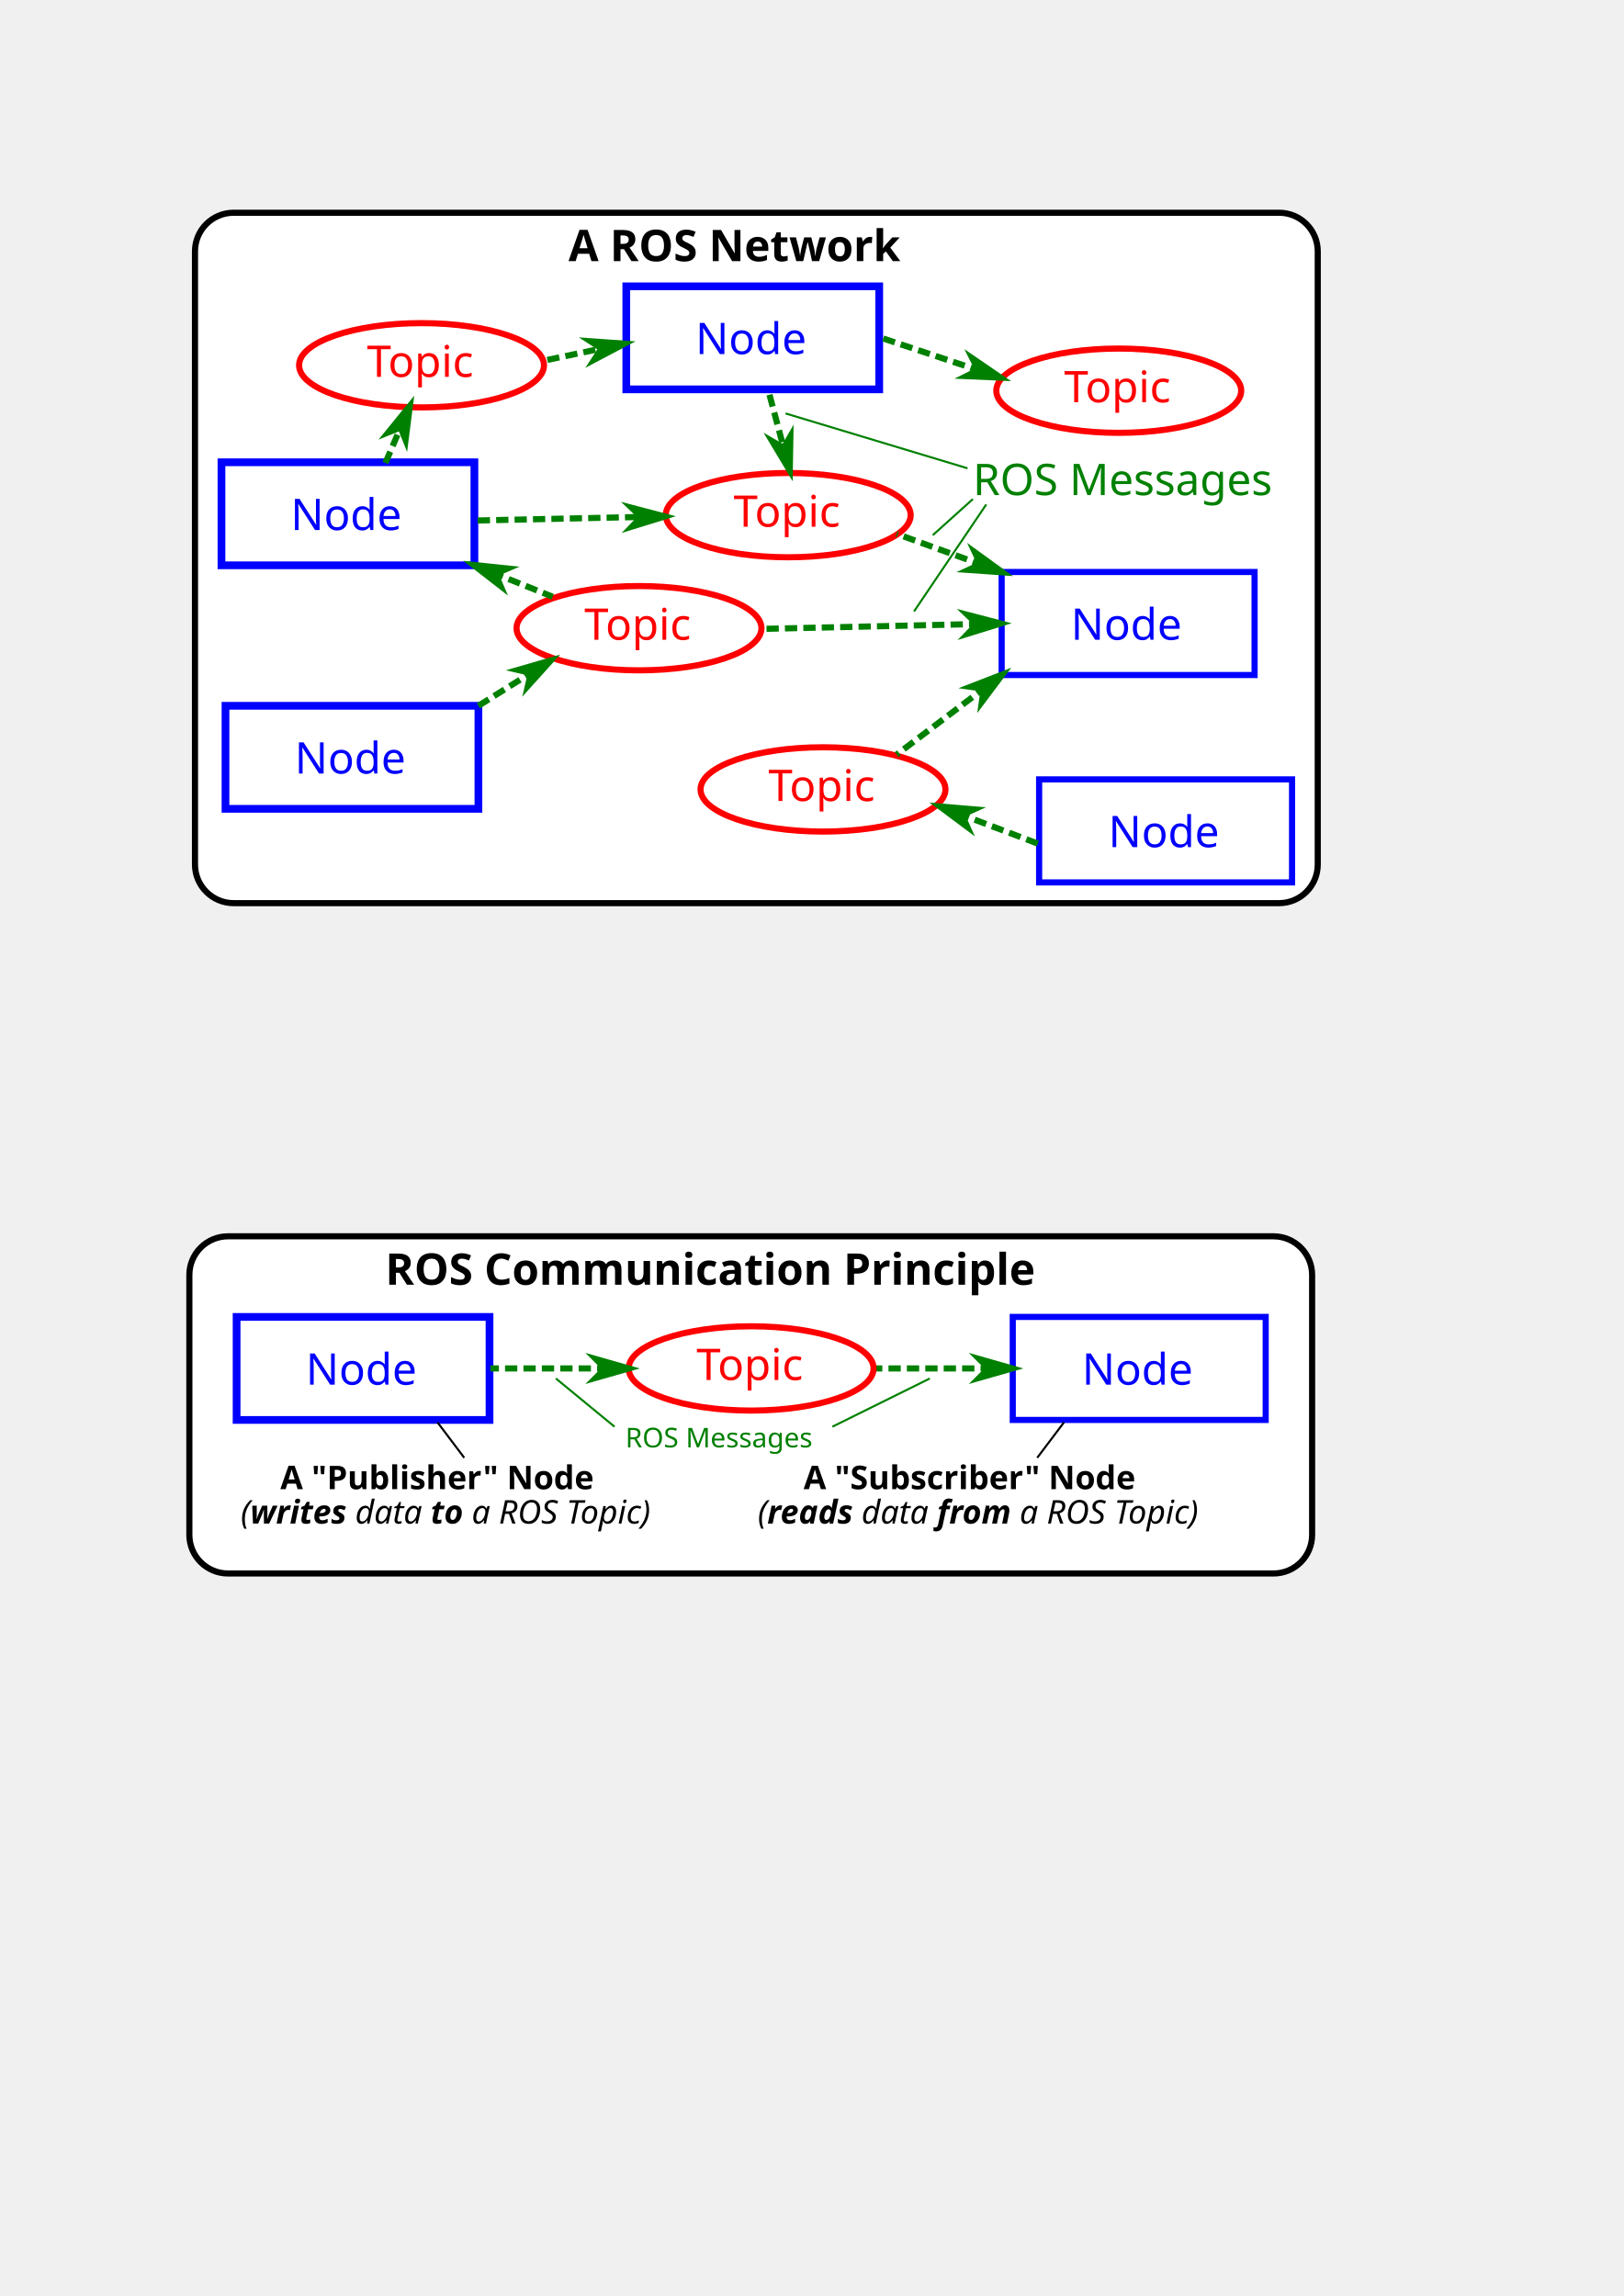
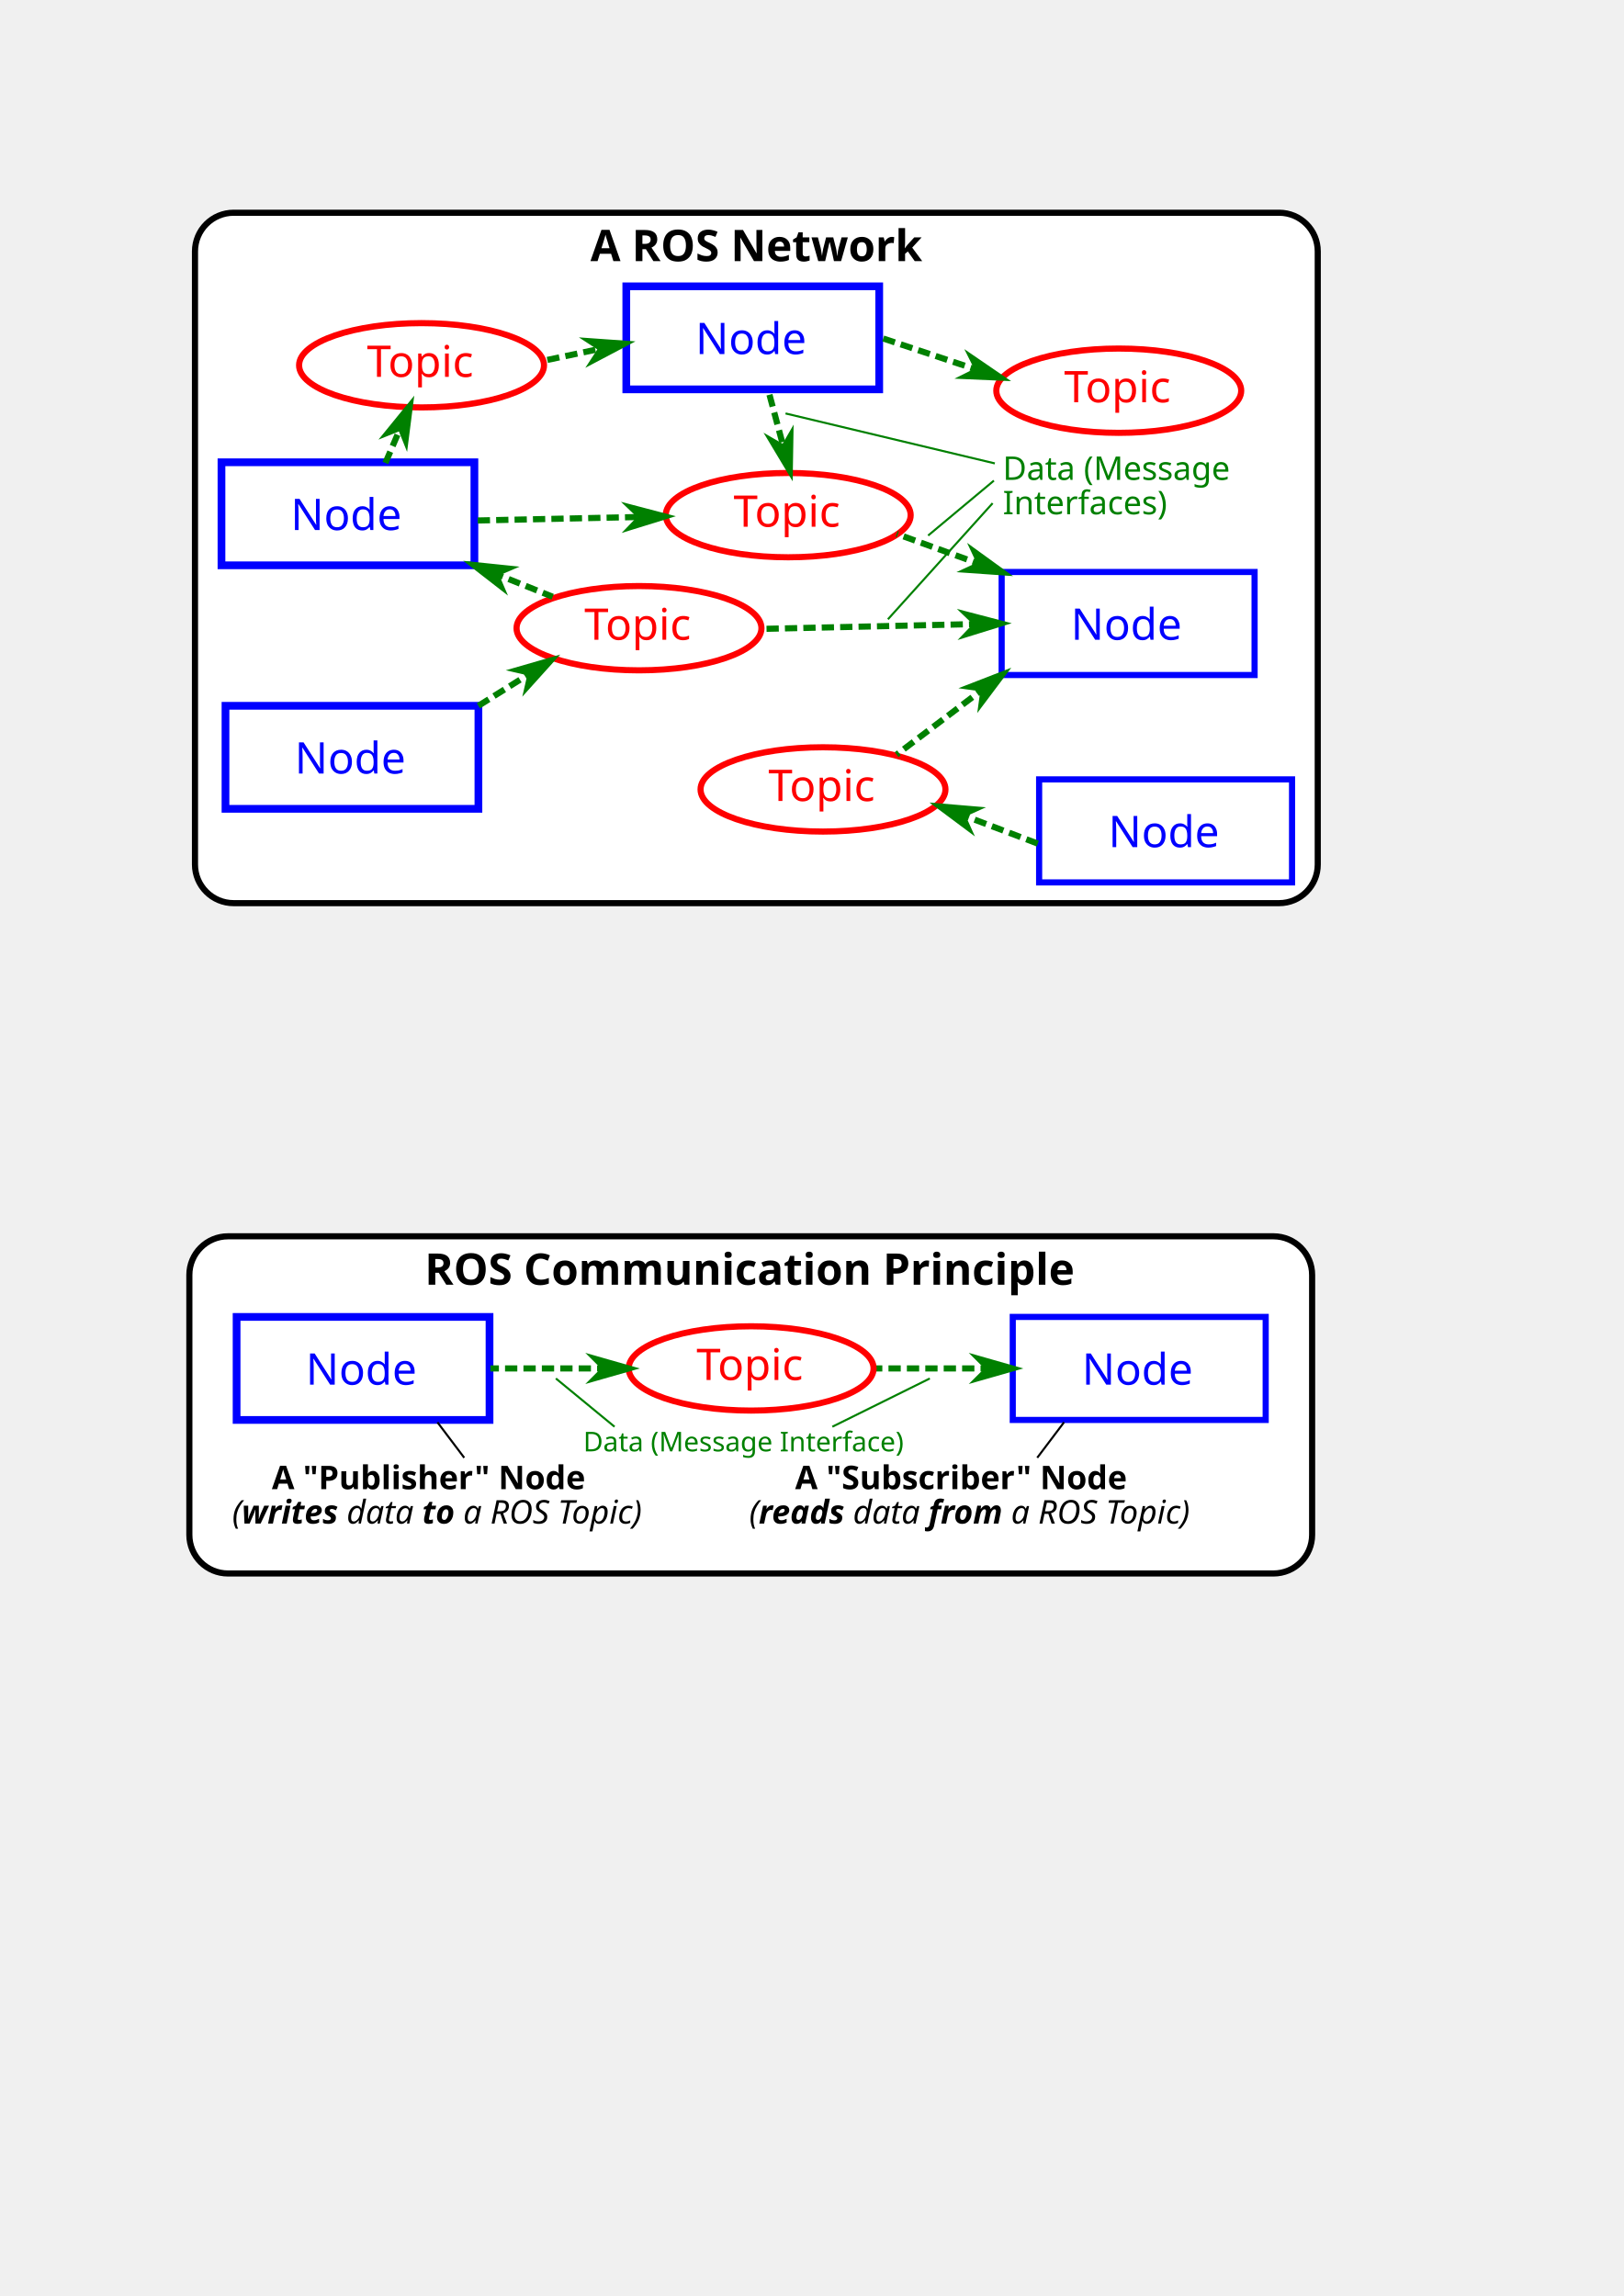
<svg xmlns="http://www.w3.org/2000/svg" width="210mm" height="297mm" viewBox="0 0 210 297" version="1.1" id="svg5">
  <defs id="defs2">
-     <marker style="overflow:visible" id="Arrow1Mstart" refX="0.0" refY="0.0" orient="auto">
-       <path transform="scale(0.4) translate(10,0)" style="fill-rule:evenodd;fill:context-stroke;stroke:context-stroke;stroke-width:1.0pt" d="M 0.0,0.0 L 5.0,-5.0 L -12.5,0.0 L 5.0,5.0 L 0.0,0.0 z " id="path13904" />
+     <marker style="overflow:visible" id="Arrow1Mstart" refX="0" refY="0" orient="auto">
+       <path transform="matrix(0.4,0,0,0.4,4,0)" style="fill:context-stroke;fill-rule:evenodd;stroke:context-stroke;stroke-width:1pt" d="M 0,0 5,-5 -12.5,0 5,5 Z" id="path13904" />
    </marker>
-     <marker style="overflow:visible;" id="Arrow1Mend" refX="0.0" refY="0.0" orient="auto">
-       <path transform="scale(0.4) rotate(180) translate(10,0)" style="fill-rule:evenodd;fill:context-stroke;stroke:context-stroke;stroke-width:1.0pt;" d="M 0.0,0.0 L 5.0,-5.0 L -12.5,0.0 L 5.0,5.0 L 0.0,0.0 z " id="path13907" />
+     <marker style="overflow:visible" id="Arrow1Mend" refX="0" refY="0" orient="auto">
+       <path transform="matrix(-0.4,0,0,-0.4,-4,0)" style="fill:context-stroke;fill-rule:evenodd;stroke:context-stroke;stroke-width:1pt" d="M 0,0 5,-5 -12.5,0 5,5 Z" id="path13907" />
    </marker>
    <marker style="overflow:visible;" id="Arrow1Lend" refX="0.0" refY="0.0" orient="auto">
      <path transform="scale(0.8) rotate(180) translate(12.5,0)" style="fill-rule:evenodd;fill:context-stroke;stroke:context-stroke;stroke-width:1.0pt;" d="M 0.0,0.0 L 5.0,-5.0 L -12.5,0.0 L 5.0,5.0 L 0.0,0.0 z " id="path13901" />
    </marker>
    <marker style="overflow:visible" id="Arrow1Mstart-9" refX="0" refY="0" orient="auto">
      <path transform="matrix(0.4,0,0,0.4,4,0)" style="fill:context-stroke;fill-rule:evenodd;stroke:context-stroke;stroke-width:1pt" d="M 0,0 5,-5 -12.5,0 5,5 Z" id="path13904-7" />
    </marker>
    <marker style="overflow:visible" id="Arrow1Mstart-9-8" refX="0" refY="0" orient="auto">
      <path transform="matrix(0.4,0,0,0.4,4,0)" style="fill:context-stroke;fill-rule:evenodd;stroke:context-stroke;stroke-width:1pt" d="M 0,0 5,-5 -12.5,0 5,5 Z" id="path13904-7-2" />
    </marker>
  </defs>
  <g id="layer1">
-     <rect style="fill:#ffffff;stroke:#000000;stroke-width:0.794;stroke-miterlimit:4;stroke-dasharray:none;stroke-dashoffset:0" id="rect17424" width="145.212" height="89.308" x="25.218" y="27.519" rx="5" ry="5" />
-     <g id="g17180" transform="translate(16.61538,-8.307692)">
-       <rect style="fill:#ffffff;stroke:#0000ff;stroke-width:1" id="rect846" width="32.712" height="13.327" x="64.385" y="45.346" />
-       <text xml:space="preserve" style="font-size:5.644px;line-height:1.25;font-family:sans-serif;-inkscape-font-specification:sans-serif;fill:#0000ff;stroke-width:0.265" x="73.339" y="54.111" id="text9126">
-         <tspan id="tspan9124" style="fill:#0000ff;stroke-width:0.265" x="73.339" y="54.111">Node</tspan>
+     <g id="g1272">
+       <rect style="fill:#ffffff;stroke:#000000;stroke-width:0.794;stroke-miterlimit:4;stroke-dasharray:none;stroke-dashoffset:0" id="rect17424" width="145.212" height="89.308" x="25.218" y="27.519" rx="5" ry="5" />
+       <g id="g17180" transform="translate(16.61538,-8.307692)">
+         <rect style="fill:#ffffff;stroke:#0000ff;stroke-width:1" id="rect846" width="32.712" height="13.327" x="64.385" y="45.346" />
+         <text xml:space="preserve" style="font-size:5.644px;line-height:1.25;font-family:sans-serif;-inkscape-font-specification:sans-serif;fill:#0000ff;stroke-width:0.265" x="73.339" y="54.111" id="text9126">
+           <tspan id="tspan9124" style="fill:#0000ff;stroke-width:0.265" x="73.339" y="54.111">Node</tspan>
+         </text>
+       </g>
+       <g id="g17172" transform="translate(16.61538,-8.307692)">
+         <rect style="fill:#ffffff;stroke:#0000ff;stroke-width:0.794;stroke-miterlimit:4;stroke-dasharray:none" id="rect846-8" width="32.712" height="13.327" x="112.933" y="82.298" />
+         <text xml:space="preserve" style="font-size:5.644px;line-height:1.25;font-family:sans-serif;-inkscape-font-specification:sans-serif;fill:#0000ff;stroke-width:0.265" x="121.887" y="91.063" id="text9126-1">
+           <tspan id="tspan9124-2" style="fill:#0000ff;stroke-width:0.265" x="121.887" y="91.063">Node</tspan>
+         </text>
+       </g>
+       <g id="g17164" transform="translate(16.61538,-8.307692)">
+         <rect style="fill:#ffffff;stroke:#0000ff;stroke-width:0.794;stroke-miterlimit:4;stroke-dasharray:none" id="rect846-8-6" width="32.712" height="13.327" x="117.779" y="109.125" />
+         <text xml:space="preserve" style="font-size:5.644px;line-height:1.25;font-family:sans-serif;-inkscape-font-specification:sans-serif;fill:#0000ff;stroke-width:0.265" x="126.733" y="117.89" id="text9126-1-0">
+           <tspan id="tspan9124-2-8" style="fill:#0000ff;stroke-width:0.265" x="126.733" y="117.89">Node</tspan>
+         </text>
+       </g>
+       <g id="g17196" transform="translate(16.61538,-8.307692)">
+         <rect style="fill:#ffffff;stroke:#0000ff;stroke-width:1" id="rect846-3" width="32.712" height="13.327" x="12.548" y="99.606" />
+         <text xml:space="preserve" style="font-size:5.644px;line-height:1.25;font-family:sans-serif;-inkscape-font-specification:sans-serif;fill:#0000ff;stroke-width:0.265" x="21.502" y="108.371" id="text9126-8">
+           <tspan id="tspan9124-5" style="fill:#0000ff;stroke-width:0.265" x="21.502" y="108.371">Node</tspan>
+         </text>
+       </g>
+       <g id="g17188" transform="translate(16.61538,-8.307692)">
+         <rect style="fill:#ffffff;stroke:#0000ff;stroke-width:1" id="rect846-0" width="32.712" height="13.327" x="12.029" y="68.106" />
+         <text xml:space="preserve" style="font-size:5.644px;line-height:1.25;font-family:sans-serif;-inkscape-font-specification:sans-serif;fill:#0000ff;stroke-width:0.265" x="20.983" y="76.871" id="text9126-5">
+           <tspan id="tspan9124-3" style="fill:#0000ff;stroke-width:0.265" x="20.983" y="76.871">Node</tspan>
+         </text>
+       </g>
+       <g id="g17204" transform="translate(16.61538,-8.307692)">
+         <ellipse style="fill:#ffffff;stroke:#ff0000;stroke-width:0.794;stroke-miterlimit:4;stroke-dasharray:none" id="path11637" cx="66.029" cy="89.567" rx="15.837" ry="5.452" />
+         <text xml:space="preserve" style="font-size:5.644px;line-height:1.25;font-family:sans-serif;-inkscape-font-specification:sans-serif;fill:#ff0000;stroke-width:0.265" x="58.954" y="91.065" id="text12785">
+           <tspan id="tspan12783" style="fill:#ff0000;stroke-width:0.265" x="58.954" y="91.065">Topic</tspan>
+         </text>
+       </g>
+       <g id="g12906-5" transform="translate(34.35577,17.39423)">
+         <ellipse style="fill:#ffffff;stroke:#ff0000;stroke-width:0.794;stroke-miterlimit:4;stroke-dasharray:none" id="path11637-8" cx="72.087" cy="84.721" rx="15.837" ry="5.452" />
+         <text xml:space="preserve" style="font-size:5.644px;line-height:1.25;font-family:sans-serif;-inkscape-font-specification:sans-serif;fill:#ff0000;stroke-width:0.265" x="65.012" y="86.219" id="text12785-6">
+           <tspan id="tspan12783-8" style="fill:#ff0000;stroke-width:0.265" x="65.012" y="86.219">Topic</tspan>
+         </text>
+       </g>
+       <g id="g12906-4" transform="translate(29.85577,-18.08654)">
+         <ellipse style="fill:#ffffff;stroke:#ff0000;stroke-width:0.794;stroke-miterlimit:4;stroke-dasharray:none" id="path11637-7" cx="72.087" cy="84.721" rx="15.837" ry="5.452" />
+         <text xml:space="preserve" style="font-size:5.644px;line-height:1.25;font-family:sans-serif;-inkscape-font-specification:sans-serif;fill:#ff0000;stroke-width:0.265" x="65.012" y="86.219" id="text12785-5">
+           <tspan id="tspan12783-1" style="fill:#ff0000;stroke-width:0.265" x="65.012" y="86.219">Topic</tspan>
+         </text>
+       </g>
+       <g id="g12906-4-4" transform="translate(72.60577,-34.18269)">
+         <ellipse style="fill:#ffffff;stroke:#ff0000;stroke-width:0.794;stroke-miterlimit:4;stroke-dasharray:none" id="path11637-7-7" cx="72.087" cy="84.721" rx="15.837" ry="5.452" />
+         <text xml:space="preserve" style="font-size:5.644px;line-height:1.25;font-family:sans-serif;-inkscape-font-specification:sans-serif;fill:#ff0000;stroke-width:0.265" x="65.012" y="86.219" id="text12785-5-1">
+           <tspan id="tspan12783-1-0" style="fill:#ff0000;stroke-width:0.265" x="65.012" y="86.219">Topic</tspan>
+         </text>
+       </g>
+       <g id="g12906-0" transform="translate(-17.56731,-37.47115)">
+         <ellipse style="fill:#ffffff;stroke:#ff0000;stroke-width:0.794;stroke-miterlimit:4;stroke-dasharray:none" id="path11637-0" cx="72.087" cy="84.721" rx="15.837" ry="5.452" />
+         <text xml:space="preserve" style="font-size:5.644px;line-height:1.25;font-family:sans-serif;-inkscape-font-specification:sans-serif;fill:#ff0000;stroke-width:0.265" x="65.012" y="86.219" id="text12785-4">
+           <tspan id="tspan12783-2" style="fill:#ff0000;stroke-width:0.265" x="65.012" y="86.219">Topic</tspan>
+         </text>
+       </g>
+       <path style="fill:#008000;stroke:#008000;stroke-width:0.794;stroke-linecap:butt;stroke-linejoin:miter;stroke-miterlimit:4;stroke-dasharray:1.587, 0.794;stroke-dashoffset:0;stroke-opacity:1;marker-end:url(#Arrow1Mend)" d="M 61.875,91.298 71.135,85.5" id="path13003" />
+       <path style="fill:#008000;stroke:#008000;stroke-width:0.794;stroke-linecap:butt;stroke-linejoin:miter;stroke-miterlimit:4;stroke-dasharray:1.587, 0.794;stroke-dashoffset:0;stroke-opacity:1;marker-start:url(#Arrow1Mstart)" d="m 61.356,73.125 10.125,4.067" id="path13005" />
+       <path style="fill:#008000;stroke:#008000;stroke-width:0.794;stroke-linecap:butt;stroke-linejoin:miter;stroke-miterlimit:4;stroke-dasharray:1.587, 0.794;stroke-dashoffset:0;stroke-opacity:1;marker-start:url(#Arrow1Mstart)" d="M 129.288,80.654 98.827,81.346" id="path13007" />
+       <path style="fill:#008000;stroke:#008000;stroke-width:0.794;stroke-linecap:butt;stroke-linejoin:miter;stroke-miterlimit:4;stroke-dasharray:1.587, 0.794;stroke-dashoffset:0;stroke-opacity:1;marker-end:url(#Arrow1Mend)" d="m 49.846,59.885 3.115,-7.269" id="path13122" />
+       <path style="fill:#008000;stroke:#008000;stroke-width:0.794;stroke-linecap:butt;stroke-linejoin:miter;stroke-miterlimit:4;stroke-dasharray:1.587, 0.794;stroke-dashoffset:0;stroke-opacity:1;marker-end:url(#Arrow1Mend)" d="M 70.788,46.558 80.654,44.481" id="path13124" />
+       <path style="fill:#008000;stroke:#008000;stroke-width:0.794;stroke-linecap:butt;stroke-linejoin:miter;stroke-miterlimit:4;stroke-dasharray:1.587, 0.794;stroke-dashoffset:0;stroke-opacity:1;marker-end:url(#Arrow1Mend)" d="M 61.788,67.327 85.846,66.808" id="path13239" />
+       <path style="fill:#008000;stroke:#008000;stroke-width:0.794;stroke-linecap:butt;stroke-linejoin:miter;stroke-miterlimit:4;stroke-dasharray:1.587, 0.794;stroke-dashoffset:0;stroke-opacity:1;marker-end:url(#Arrow1Mend)" d="m 99.519,51.058 2.596,9.692" id="path13241" />
+       <path style="fill:#008000;stroke:#008000;stroke-width:0.794;stroke-linecap:butt;stroke-linejoin:miter;stroke-miterlimit:4;stroke-dasharray:1.587, 0.794;stroke-dashoffset:0;stroke-opacity:1;marker-start:url(#Arrow1Mstart)" d="M 129.548,73.99 115.962,69.058" id="path13243" />
+       <path style="fill:#008000;stroke:#008000;stroke-width:0.794;stroke-linecap:butt;stroke-linejoin:miter;stroke-miterlimit:4;stroke-dasharray:1.587, 0.794;stroke-dashoffset:0;stroke-opacity:1;marker-start:url(#Arrow1Mstart)" d="M 129.548,87.317 115.962,97.615" id="path13414" />
+       <path style="fill:#008000;stroke:#008000;stroke-width:0.794;stroke-linecap:butt;stroke-linejoin:miter;stroke-miterlimit:4;stroke-dasharray:1.587, 0.794;stroke-dashoffset:0;stroke-opacity:1;marker-end:url(#Arrow1Mend)" d="m 134.221,109.125 -12.548,-4.76" id="path13566" />
+       <path style="fill:#008000;stroke:#008000;stroke-width:0.794;stroke-linecap:butt;stroke-linejoin:miter;stroke-miterlimit:4;stroke-dasharray:1.587, 0.794;stroke-dashoffset:0;stroke-opacity:1;marker-end:url(#Arrow1Mend)" d="m 114.231,43.788 7.529,2.51 7.529,2.51" id="path13718" />
+       <text xml:space="preserve" style="font-size:4.233px;line-height:1.05;font-family:sans-serif;-inkscape-font-specification:sans-serif;fill:#008000;stroke-width:0.265" x="129.696" y="62.077" id="text15498">
+         <tspan id="tspan15496" style="font-size:4.233px;fill:#008000;stroke-width:0.265" x="129.696" y="62.077">Data (Message </tspan>
+         <tspan style="font-size:4.233px;fill:#008000;stroke-width:0.265" x="129.696" y="66.522" id="tspan524">Interfaces)</tspan>
+       </text>
+       <path style="fill:#008000;stroke:#008000;stroke-width:0.265px;stroke-linecap:butt;stroke-linejoin:miter;stroke-opacity:1" d="m 120.038,69.274 8.508,-7.104" id="path16821" />
+       <path style="fill:#008000;stroke:#008000;stroke-width:0.265px;stroke-linecap:butt;stroke-linejoin:miter;stroke-opacity:1" d="m 128.666,59.944 -27.07,-6.463" id="path16823" />
+       <path style="fill:#008000;stroke:#008000;stroke-width:0.265px;stroke-linecap:butt;stroke-linejoin:miter;stroke-opacity:1" d="M 114.839,80.107 128.38,65.092" id="path16825" />
+       <text xml:space="preserve" style="font-size:5.644px;line-height:1.25;font-family:sans-serif;-inkscape-font-specification:sans-serif;stroke-width:0.265" x="76.363" y="33.78" id="text18388">
+         <tspan id="tspan18386" style="font-weight:bold;stroke-width:0.265" x="76.363" y="33.78">A ROS Network</tspan>
      </text>
    </g>
-     <g id="g17172" transform="translate(16.61538,-8.307692)">
-       <rect style="fill:#ffffff;stroke:#0000ff;stroke-width:0.794;stroke-miterlimit:4;stroke-dasharray:none" id="rect846-8" width="32.712" height="13.327" x="112.933" y="82.298" />
-       <text xml:space="preserve" style="font-size:5.644px;line-height:1.25;font-family:sans-serif;-inkscape-font-specification:sans-serif;fill:#0000ff;stroke-width:0.265" x="121.887" y="91.063" id="text9126-1">
-         <tspan id="tspan9124-2" style="fill:#0000ff;stroke-width:0.265" x="121.887" y="91.063">Node</tspan>
-       </text>
-     </g>
-     <g id="g17164" transform="translate(16.61538,-8.307692)">
-       <rect style="fill:#ffffff;stroke:#0000ff;stroke-width:0.794;stroke-miterlimit:4;stroke-dasharray:none" id="rect846-8-6" width="32.712" height="13.327" x="117.779" y="109.125" />
-       <text xml:space="preserve" style="font-size:5.644px;line-height:1.25;font-family:sans-serif;-inkscape-font-specification:sans-serif;fill:#0000ff;stroke-width:0.265" x="126.733" y="117.89" id="text9126-1-0">
-         <tspan id="tspan9124-2-8" style="fill:#0000ff;stroke-width:0.265" x="126.733" y="117.89">Node</tspan>
-       </text>
-     </g>
-     <g id="g17196" transform="translate(16.61538,-8.307692)">
-       <rect style="fill:#ffffff;stroke:#0000ff;stroke-width:1" id="rect846-3" width="32.712" height="13.327" x="12.548" y="99.606" />
-       <text xml:space="preserve" style="font-size:5.644px;line-height:1.25;font-family:sans-serif;-inkscape-font-specification:sans-serif;fill:#0000ff;stroke-width:0.265" x="21.502" y="108.371" id="text9126-8">
-         <tspan id="tspan9124-5" style="fill:#0000ff;stroke-width:0.265" x="21.502" y="108.371">Node</tspan>
-       </text>
-     </g>
-     <g id="g17188" transform="translate(16.61538,-8.307692)">
-       <rect style="fill:#ffffff;stroke:#0000ff;stroke-width:1" id="rect846-0" width="32.712" height="13.327" x="12.029" y="68.106" />
-       <text xml:space="preserve" style="font-size:5.644px;line-height:1.25;font-family:sans-serif;-inkscape-font-specification:sans-serif;fill:#0000ff;stroke-width:0.265" x="20.983" y="76.871" id="text9126-5">
-         <tspan id="tspan9124-3" style="fill:#0000ff;stroke-width:0.265" x="20.983" y="76.871">Node</tspan>
-       </text>
-     </g>
-     <g id="g17204" transform="translate(16.61538,-8.307692)">
-       <ellipse style="fill:#ffffff;stroke:#ff0000;stroke-width:0.794;stroke-miterlimit:4;stroke-dasharray:none" id="path11637" cx="66.029" cy="89.567" rx="15.837" ry="5.452" />
-       <text xml:space="preserve" style="font-size:5.644px;line-height:1.25;font-family:sans-serif;-inkscape-font-specification:sans-serif;fill:#ff0000;stroke-width:0.265" x="58.954" y="91.065" id="text12785">
-         <tspan id="tspan12783" style="fill:#ff0000;stroke-width:0.265" x="58.954" y="91.065">Topic</tspan>
-       </text>
-     </g>
-     <g id="g12906-5" transform="translate(34.35577,17.39423)">
-       <ellipse style="fill:#ffffff;stroke:#ff0000;stroke-width:0.794;stroke-miterlimit:4;stroke-dasharray:none" id="path11637-8" cx="72.087" cy="84.721" rx="15.837" ry="5.452" />
-       <text xml:space="preserve" style="font-size:5.644px;line-height:1.25;font-family:sans-serif;-inkscape-font-specification:sans-serif;fill:#ff0000;stroke-width:0.265" x="65.012" y="86.219" id="text12785-6">
-         <tspan id="tspan12783-8" style="fill:#ff0000;stroke-width:0.265" x="65.012" y="86.219">Topic</tspan>
-       </text>
-     </g>
-     <g id="g12906-4" transform="translate(29.85577,-18.08654)">
-       <ellipse style="fill:#ffffff;stroke:#ff0000;stroke-width:0.794;stroke-miterlimit:4;stroke-dasharray:none" id="path11637-7" cx="72.087" cy="84.721" rx="15.837" ry="5.452" />
-       <text xml:space="preserve" style="font-size:5.644px;line-height:1.25;font-family:sans-serif;-inkscape-font-specification:sans-serif;fill:#ff0000;stroke-width:0.265" x="65.012" y="86.219" id="text12785-5">
-         <tspan id="tspan12783-1" style="fill:#ff0000;stroke-width:0.265" x="65.012" y="86.219">Topic</tspan>
-       </text>
-     </g>
-     <g id="g12906-4-4" transform="translate(72.60577,-34.18269)">
-       <ellipse style="fill:#ffffff;stroke:#ff0000;stroke-width:0.794;stroke-miterlimit:4;stroke-dasharray:none" id="path11637-7-7" cx="72.087" cy="84.721" rx="15.837" ry="5.452" />
-       <text xml:space="preserve" style="font-size:5.644px;line-height:1.25;font-family:sans-serif;-inkscape-font-specification:sans-serif;fill:#ff0000;stroke-width:0.265" x="65.012" y="86.219" id="text12785-5-1">
-         <tspan id="tspan12783-1-0" style="fill:#ff0000;stroke-width:0.265" x="65.012" y="86.219">Topic</tspan>
-       </text>
-     </g>
-     <g id="g12906-0" transform="translate(-17.56731,-37.47115)">
-       <ellipse style="fill:#ffffff;stroke:#ff0000;stroke-width:0.794;stroke-miterlimit:4;stroke-dasharray:none" id="path11637-0" cx="72.087" cy="84.721" rx="15.837" ry="5.452" />
-       <text xml:space="preserve" style="font-size:5.644px;line-height:1.25;font-family:sans-serif;-inkscape-font-specification:sans-serif;fill:#ff0000;stroke-width:0.265" x="65.012" y="86.219" id="text12785-4">
-         <tspan id="tspan12783-2" style="fill:#ff0000;stroke-width:0.265" x="65.012" y="86.219">Topic</tspan>
-       </text>
-     </g>
-     <path style="fill:#008000;stroke:#008000;stroke-width:0.794;stroke-linecap:butt;stroke-linejoin:miter;stroke-miterlimit:4;stroke-dasharray:1.587, 0.794;stroke-dashoffset:0;stroke-opacity:1;marker-end:url(#Arrow1Mend)" d="M 61.875,91.298 71.135,85.5" id="path13003" />
-     <path style="fill:#008000;stroke:#008000;stroke-width:0.794;stroke-linecap:butt;stroke-linejoin:miter;stroke-miterlimit:4;stroke-dasharray:1.587, 0.794;stroke-dashoffset:0;stroke-opacity:1;marker-start:url(#Arrow1Mstart)" d="m 61.356,73.125 10.125,4.067" id="path13005" />
-     <path style="fill:#008000;stroke:#008000;stroke-width:0.794;stroke-linecap:butt;stroke-linejoin:miter;stroke-miterlimit:4;stroke-dasharray:1.587, 0.794;stroke-dashoffset:0;stroke-opacity:1;marker-start:url(#Arrow1Mstart)" d="M 129.288,80.654 98.827,81.346" id="path13007" />
-     <path style="fill:#008000;stroke:#008000;stroke-width:0.794;stroke-linecap:butt;stroke-linejoin:miter;stroke-miterlimit:4;stroke-dasharray:1.587, 0.794;stroke-dashoffset:0;stroke-opacity:1;marker-end:url(#Arrow1Mend)" d="m 49.846,59.885 3.115,-7.269" id="path13122" />
-     <path style="fill:#008000;stroke:#008000;stroke-width:0.794;stroke-linecap:butt;stroke-linejoin:miter;stroke-miterlimit:4;stroke-dasharray:1.587, 0.794;stroke-dashoffset:0;stroke-opacity:1;marker-end:url(#Arrow1Mend)" d="M 70.788,46.558 80.654,44.481" id="path13124" />
-     <path style="fill:#008000;stroke:#008000;stroke-width:0.794;stroke-linecap:butt;stroke-linejoin:miter;stroke-miterlimit:4;stroke-dasharray:1.587, 0.794;stroke-dashoffset:0;stroke-opacity:1;marker-end:url(#Arrow1Mend)" d="M 61.788,67.327 85.846,66.808" id="path13239" />
-     <path style="fill:#008000;stroke:#008000;stroke-width:0.794;stroke-linecap:butt;stroke-linejoin:miter;stroke-miterlimit:4;stroke-dasharray:1.587, 0.794;stroke-dashoffset:0;stroke-opacity:1;marker-end:url(#Arrow1Mend)" d="m 99.519,51.058 2.596,9.692" id="path13241" />
-     <path style="fill:#008000;stroke:#008000;stroke-width:0.794;stroke-linecap:butt;stroke-linejoin:miter;stroke-miterlimit:4;stroke-dasharray:1.587, 0.794;stroke-dashoffset:0;stroke-opacity:1;marker-start:url(#Arrow1Mstart)" d="M 129.548,73.99 115.962,69.058" id="path13243" />
-     <path style="fill:#008000;stroke:#008000;stroke-width:0.794;stroke-linecap:butt;stroke-linejoin:miter;stroke-miterlimit:4;stroke-dasharray:1.587, 0.794;stroke-dashoffset:0;stroke-opacity:1;marker-start:url(#Arrow1Mstart)" d="M 129.548,87.317 115.962,97.615" id="path13414" />
-     <path style="fill:#008000;stroke:#008000;stroke-width:0.794;stroke-linecap:butt;stroke-linejoin:miter;stroke-miterlimit:4;stroke-dasharray:1.587, 0.794;stroke-dashoffset:0;stroke-opacity:1;marker-end:url(#Arrow1Mend)" d="m 134.221,109.125 -12.548,-4.76" id="path13566" />
-     <path style="fill:#008000;stroke:#008000;stroke-width:0.794;stroke-linecap:butt;stroke-linejoin:miter;stroke-miterlimit:4;stroke-dasharray:1.587, 0.794;stroke-dashoffset:0;stroke-opacity:1;marker-end:url(#Arrow1Mend)" d="m 114.231,43.788 7.529,2.51 7.529,2.51" id="path13718" />
-     <text xml:space="preserve" style="font-size:5.644px;line-height:1.25;font-family:sans-serif;-inkscape-font-specification:sans-serif;fill:#008000;stroke-width:0.265" x="125.827" y="64.038" id="text15498">
-       <tspan id="tspan15496" style="fill:#008000;stroke-width:0.265" x="125.827" y="64.038">ROS Messages</tspan>
-     </text>
-     <path style="fill:#008000;stroke:#008000;stroke-width:0.265px;stroke-linecap:butt;stroke-linejoin:miter;stroke-opacity:1" d="m 120.635,69.231 5.192,-4.673" id="path16821" />
-     <path style="fill:#008000;stroke:#008000;stroke-width:0.265px;stroke-linecap:butt;stroke-linejoin:miter;stroke-opacity:1" d="M 125.135,60.577 101.596,53.481" id="path16823" />
-     <path style="fill:#008000;stroke:#008000;stroke-width:0.265px;stroke-linecap:butt;stroke-linejoin:miter;stroke-opacity:1" d="m 118.212,79.096 9.346,-13.846" id="path16825" />
-     <text xml:space="preserve" style="font-size:5.644px;line-height:1.25;font-family:sans-serif;-inkscape-font-specification:sans-serif;stroke-width:0.265" x="73.527" y="33.78" id="text18388">
-       <tspan id="tspan18386" style="font-weight:bold;stroke-width:0.265" x="73.527" y="33.78">A ROS Network</tspan>
-     </text>
-     <g id="g68479">
-       <rect style="fill:#ffffff;stroke:#000000;stroke-width:0.794;stroke-miterlimit:4;stroke-dasharray:none;stroke-dashoffset:0" id="rect17424-6" width="145.212" height="43.615" x="24.49" y="159.923" rx="5" ry="5" />
-       <text xml:space="preserve" style="font-size:3.528px;line-height:1.25;font-family:sans-serif;-inkscape-font-specification:sans-serif;fill:#008000;stroke-width:0.265" x="80.877" y="187.223" id="text15498-2">
-         <tspan id="tspan15496-2" style="font-size:3.528px;fill:#008000;stroke-width:0.265" x="80.877" y="187.223">ROS Messages</tspan>
-       </text>
-       <text xml:space="preserve" style="font-size:5.644px;line-height:1.25;font-family:sans-serif;-inkscape-font-specification:sans-serif;stroke-width:0.265" x="49.843" y="166.184" id="text18388-6">
-         <tspan id="tspan18386-6" style="font-weight:bold;stroke-width:0.265" x="49.843" y="166.184">ROS Communication Principle</tspan>
-       </text>
-       <g id="g20727">
-         <g id="g17172-9" transform="translate(18.05156,88.05199)">
-           <rect style="fill:#ffffff;stroke:#0000ff;stroke-width:0.794;stroke-miterlimit:4;stroke-dasharray:none" id="rect846-8-0" width="32.712" height="13.327" x="112.933" y="82.298" />
-           <text xml:space="preserve" style="font-size:5.644px;line-height:1.25;font-family:sans-serif;-inkscape-font-specification:sans-serif;fill:#0000ff;stroke-width:0.265" x="121.887" y="91.063" id="text9126-1-2">
-             <tspan id="tspan9124-2-7" style="fill:#0000ff;stroke-width:0.265" x="121.887" y="91.063">Node</tspan>
-           </text>
+     <g id="g1354">
+       <g id="g68479">
+         <rect style="fill:#ffffff;stroke:#000000;stroke-width:0.794;stroke-miterlimit:4;stroke-dasharray:none;stroke-dashoffset:0" id="rect17424-6" width="145.212" height="43.615" x="24.49" y="159.923" rx="5" ry="5" />
+         <text xml:space="preserve" style="font-size:3.528px;line-height:1.25;font-family:sans-serif;-inkscape-font-specification:sans-serif;fill:#008000;stroke-width:0.265" x="75.432" y="187.744" id="text15498-2">
+           <tspan id="tspan15496-2" style="font-size:3.528px;fill:#008000;stroke-width:0.265" x="75.432" y="187.744">Data (Message Interface)</tspan>
+         </text>
+         <text xml:space="preserve" style="font-size:5.644px;line-height:1.25;font-family:sans-serif;-inkscape-font-specification:sans-serif;stroke-width:0.265" x="54.938" y="166.184" id="text18388-6">
+           <tspan id="tspan18386-6" style="font-weight:bold;stroke-width:0.265" x="54.938" y="166.184">ROS Communication Principle</tspan>
+         </text>
+         <g id="g20727">
+           <g id="g17172-9" transform="translate(18.05156,88.05199)">
+             <rect style="fill:#ffffff;stroke:#0000ff;stroke-width:0.794;stroke-miterlimit:4;stroke-dasharray:none" id="rect846-8-0" width="32.712" height="13.327" x="112.933" y="82.298" />
+             <text xml:space="preserve" style="font-size:5.644px;line-height:1.25;font-family:sans-serif;-inkscape-font-specification:sans-serif;fill:#0000ff;stroke-width:0.265" x="121.887" y="91.063" id="text9126-1-2">
+               <tspan id="tspan9124-2-7" style="fill:#0000ff;stroke-width:0.265" x="121.887" y="91.063">Node</tspan>
+             </text>
+           </g>
+           <g id="g17196-0" transform="translate(18.05156,70.74429)">
+             <rect style="fill:#ffffff;stroke:#0000ff;stroke-width:1" id="rect846-3-4" width="32.712" height="13.327" x="12.548" y="99.606" />
+             <text xml:space="preserve" style="font-size:5.644px;line-height:1.25;font-family:sans-serif;-inkscape-font-specification:sans-serif;fill:#0000ff;stroke-width:0.265" x="21.502" y="108.371" id="text9126-8-6">
+               <tspan id="tspan9124-5-6" style="fill:#0000ff;stroke-width:0.265" x="21.502" y="108.371">Node</tspan>
+             </text>
+           </g>
+           <path style="fill:#008000;stroke:#008000;stroke-width:0.794;stroke-linecap:butt;stroke-linejoin:miter;stroke-miterlimit:4;stroke-dasharray:1.587, 0.794;stroke-dashoffset:0;stroke-opacity:1;marker-start:url(#Arrow1Mstart-9-8)" d="M 130.783,177.014 H 113.021" id="path13007-2-1" />
+           <g id="g17204-9" transform="translate(31.11887,87.44621)">
+             <ellipse style="fill:#ffffff;stroke:#ff0000;stroke-width:0.794;stroke-miterlimit:4;stroke-dasharray:none" id="path11637-87" cx="66.029" cy="89.567" rx="15.837" ry="5.452" />
+             <text xml:space="preserve" style="font-size:5.644px;line-height:1.25;font-family:sans-serif;-inkscape-font-specification:sans-serif;fill:#ff0000;stroke-width:0.265" x="58.954" y="91.065" id="text12785-46">
+               <tspan id="tspan12783-6" style="fill:#ff0000;stroke-width:0.265" x="58.954" y="91.065">Topic</tspan>
+             </text>
+           </g>
+           <path style="fill:#008000;stroke:#008000;stroke-width:0.794;stroke-linecap:butt;stroke-linejoin:miter;stroke-miterlimit:4;stroke-dasharray:1.587, 0.794;stroke-dashoffset:0;stroke-opacity:1;marker-start:url(#Arrow1Mstart-9)" d="M 81.191,177.014 H 63.43" id="path13007-2" />
        </g>
-         <g id="g17196-0" transform="translate(18.05156,70.74429)">
-           <rect style="fill:#ffffff;stroke:#0000ff;stroke-width:1" id="rect846-3-4" width="32.712" height="13.327" x="12.548" y="99.606" />
-           <text xml:space="preserve" style="font-size:5.644px;line-height:1.25;font-family:sans-serif;-inkscape-font-specification:sans-serif;fill:#0000ff;stroke-width:0.265" x="21.502" y="108.371" id="text9126-8-6">
-             <tspan id="tspan9124-5-6" style="fill:#0000ff;stroke-width:0.265" x="21.502" y="108.371">Node</tspan>
-           </text>
+         <text xml:space="preserve" style="font-size:4.233px;line-height:1.05;font-family:sans-serif;-inkscape-font-specification:sans-serif;stroke-width:0.265" x="61.482" y="192.635" id="text22091">
+           <tspan id="tspan22089" style="font-weight:bold;font-size:4.233px;text-align:center;text-anchor:middle;stroke-width:0.265" x="61.482" y="192.635">A "Publisher" Node</tspan>
+           <tspan style="font-style:italic;font-size:4.233px;text-align:center;text-anchor:middle;stroke-width:0.265" x="61.482" y="197.08" id="tspan29117">(<tspan style="font-weight:bold" id="tspan46881">writes</tspan> data <tspan style="font-weight:bold" id="tspan47477">to</tspan> a ROS Topic)</tspan>
+         </text>
+         <text xml:space="preserve" style="font-size:4.233px;line-height:1.05;font-family:sans-serif;-inkscape-font-specification:sans-serif;stroke-width:0.265" x="130.348" y="192.635" id="text22091-7">
+           <tspan id="tspan22089-9" style="font-weight:bold;font-size:4.233px;text-align:center;text-anchor:middle;stroke-width:0.265" x="130.348" y="192.635">A "Subscriber" Node</tspan>
+           <tspan style="font-style:italic;font-size:4.233px;text-align:center;text-anchor:middle;stroke-width:0.265" x="130.348" y="197.08" id="tspan29117-9">(<tspan style="font-weight:bold" id="tspan49177">reads</tspan> data <tspan style="font-weight:bold" id="tspan49887">from</tspan> a ROS Topic)</tspan>
+         </text>
+         <g id="g65470" transform="translate(0.8488889)">
+           <path style="fill:none;stroke:#000000;stroke-width:0.265px;stroke-linecap:butt;stroke-linejoin:miter;stroke-opacity:1" d="m 59.192,188.567 -3.462,-4.587" id="path65364" />
+           <path style="fill:none;stroke:#000000;stroke-width:0.265px;stroke-linecap:butt;stroke-linejoin:miter;stroke-opacity:1" d="m 133.302,188.567 3.462,-4.587" id="path65364-8" />
        </g>
-         <path style="fill:#008000;stroke:#008000;stroke-width:0.794;stroke-linecap:butt;stroke-linejoin:miter;stroke-miterlimit:4;stroke-dasharray:1.587, 0.794;stroke-dashoffset:0;stroke-opacity:1;marker-start:url(#Arrow1Mstart-9-8)" d="M 130.783,177.014 H 113.021" id="path13007-2-1" />
-         <g id="g17204-9" transform="translate(31.11887,87.44621)">
-           <ellipse style="fill:#ffffff;stroke:#ff0000;stroke-width:0.794;stroke-miterlimit:4;stroke-dasharray:none" id="path11637-87" cx="66.029" cy="89.567" rx="15.837" ry="5.452" />
-           <text xml:space="preserve" style="font-size:5.644px;line-height:1.25;font-family:sans-serif;-inkscape-font-specification:sans-serif;fill:#ff0000;stroke-width:0.265" x="58.954" y="91.065" id="text12785-46">
-             <tspan id="tspan12783-6" style="fill:#ff0000;stroke-width:0.265" x="58.954" y="91.065">Topic</tspan>
-           </text>
-         </g>
-         <path style="fill:#008000;stroke:#008000;stroke-width:0.794;stroke-linecap:butt;stroke-linejoin:miter;stroke-miterlimit:4;stroke-dasharray:1.587, 0.794;stroke-dashoffset:0;stroke-opacity:1;marker-start:url(#Arrow1Mstart-9)" d="M 81.191,177.014 H 63.43" id="path13007-2" />
+         <path style="fill:none;stroke:#008000;stroke-width:0.265px;stroke-linecap:butt;stroke-linejoin:miter;stroke-opacity:1" d="m 107.651,184.555 12.606,-6.242" id="path67980" />
+         <path style="fill:none;stroke:#008000;stroke-width:0.265px;stroke-linecap:butt;stroke-linejoin:miter;stroke-opacity:1" d="m 79.483,184.555 -7.588,-6.242" id="path67980-8" />
      </g>
-       <text xml:space="preserve" style="font-size:4.233px;line-height:1.05;font-family:sans-serif;-inkscape-font-specification:sans-serif;stroke-width:0.265" x="61.482" y="192.635" id="text22091">
-         <tspan id="tspan22089" style="font-weight:bold;font-size:4.233px;text-align:center;text-anchor:middle;stroke-width:0.265" x="61.482" y="192.635">A "Publisher" Node</tspan>
-         <tspan style="font-style:italic;font-size:4.233px;text-align:center;text-anchor:middle;stroke-width:0.265" x="61.482" y="197.08" id="tspan29117">(<tspan style="font-weight:bold" id="tspan46881">writes</tspan> data <tspan style="font-weight:bold" id="tspan47477">to</tspan> a ROS Topic)</tspan>
-       </text>
-       <text xml:space="preserve" style="font-size:4.233px;line-height:1.05;font-family:sans-serif;-inkscape-font-specification:sans-serif;stroke-width:0.265" x="130.348" y="192.635" id="text22091-7">
-         <tspan id="tspan22089-9" style="font-weight:bold;font-size:4.233px;text-align:center;text-anchor:middle;stroke-width:0.265" x="130.348" y="192.635">A "Subscriber" Node</tspan>
-         <tspan style="font-style:italic;font-size:4.233px;text-align:center;text-anchor:middle;stroke-width:0.265" x="130.348" y="197.08" id="tspan29117-9">(<tspan style="font-weight:bold" id="tspan49177">reads</tspan> data <tspan style="font-weight:bold" id="tspan49887">from</tspan> a ROS Topic)</tspan>
-       </text>
-       <g id="g65470" transform="translate(0.8488889)">
-         <path style="fill:none;stroke:#000000;stroke-width:0.265px;stroke-linecap:butt;stroke-linejoin:miter;stroke-opacity:1" d="m 59.192,188.567 -3.462,-4.587" id="path65364" />
-         <path style="fill:none;stroke:#000000;stroke-width:0.265px;stroke-linecap:butt;stroke-linejoin:miter;stroke-opacity:1" d="m 133.302,188.567 3.462,-4.587" id="path65364-8" />
-       </g>
-       <path style="fill:none;stroke:#008000;stroke-width:0.265px;stroke-linecap:butt;stroke-linejoin:miter;stroke-opacity:1" d="m 107.651,184.555 12.606,-6.242" id="path67980" />
-       <path style="fill:none;stroke:#008000;stroke-width:0.265px;stroke-linecap:butt;stroke-linejoin:miter;stroke-opacity:1" d="m 79.483,184.555 -7.588,-6.242" id="path67980-8" />
    </g>
  </g>
</svg>
